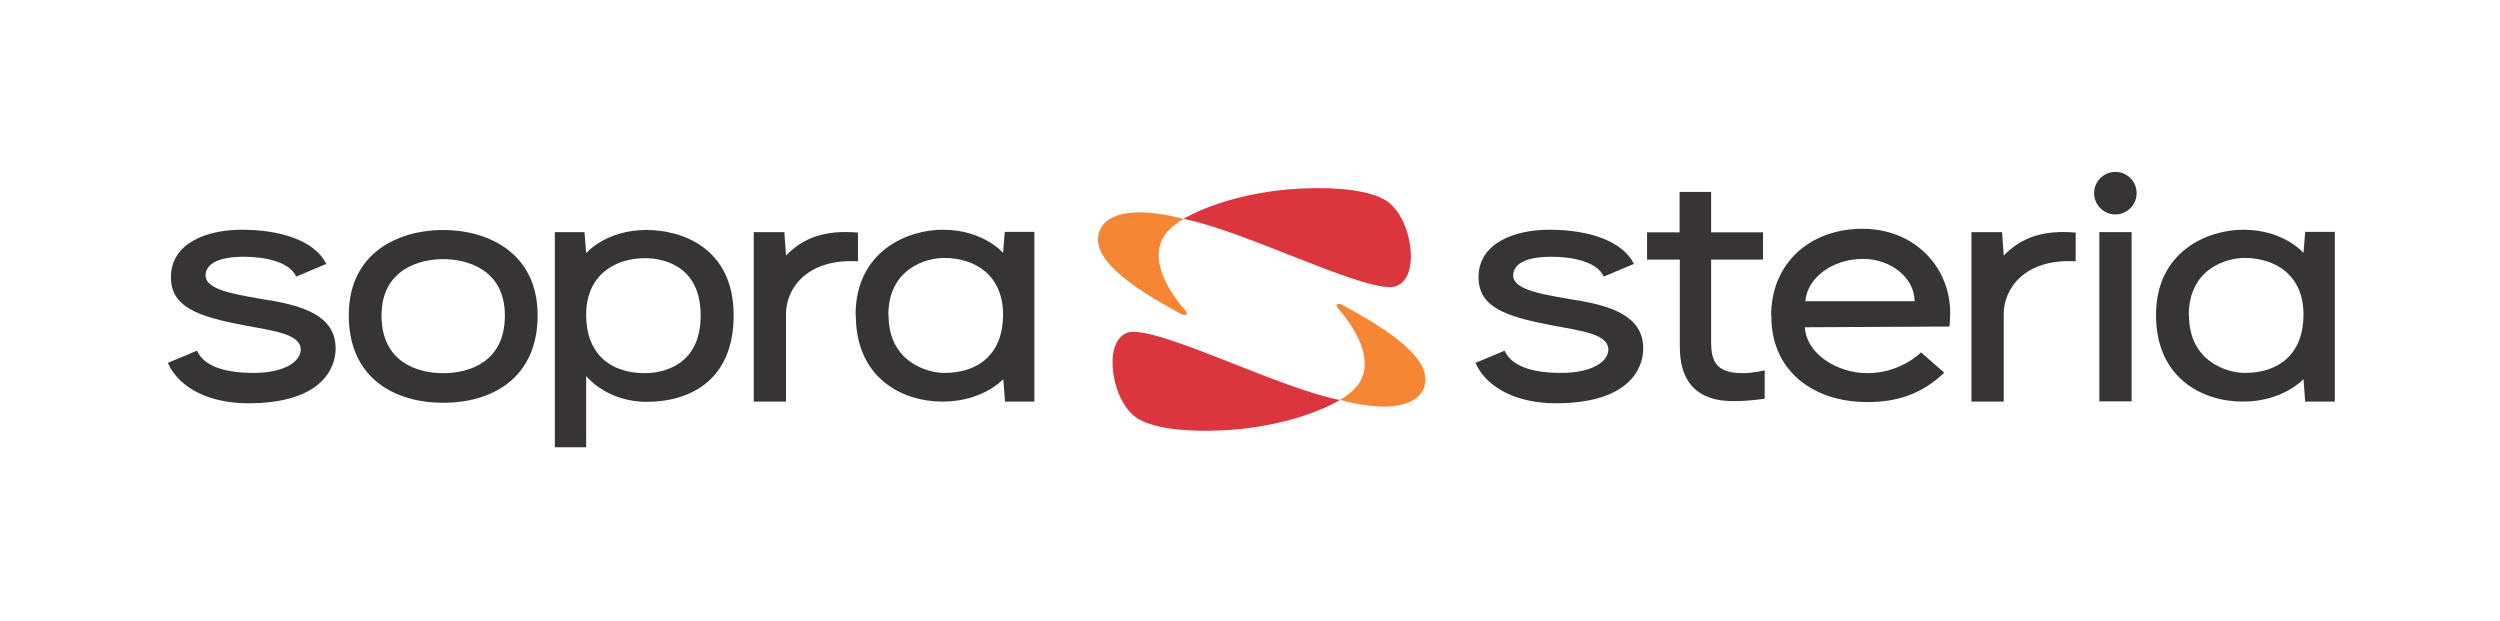
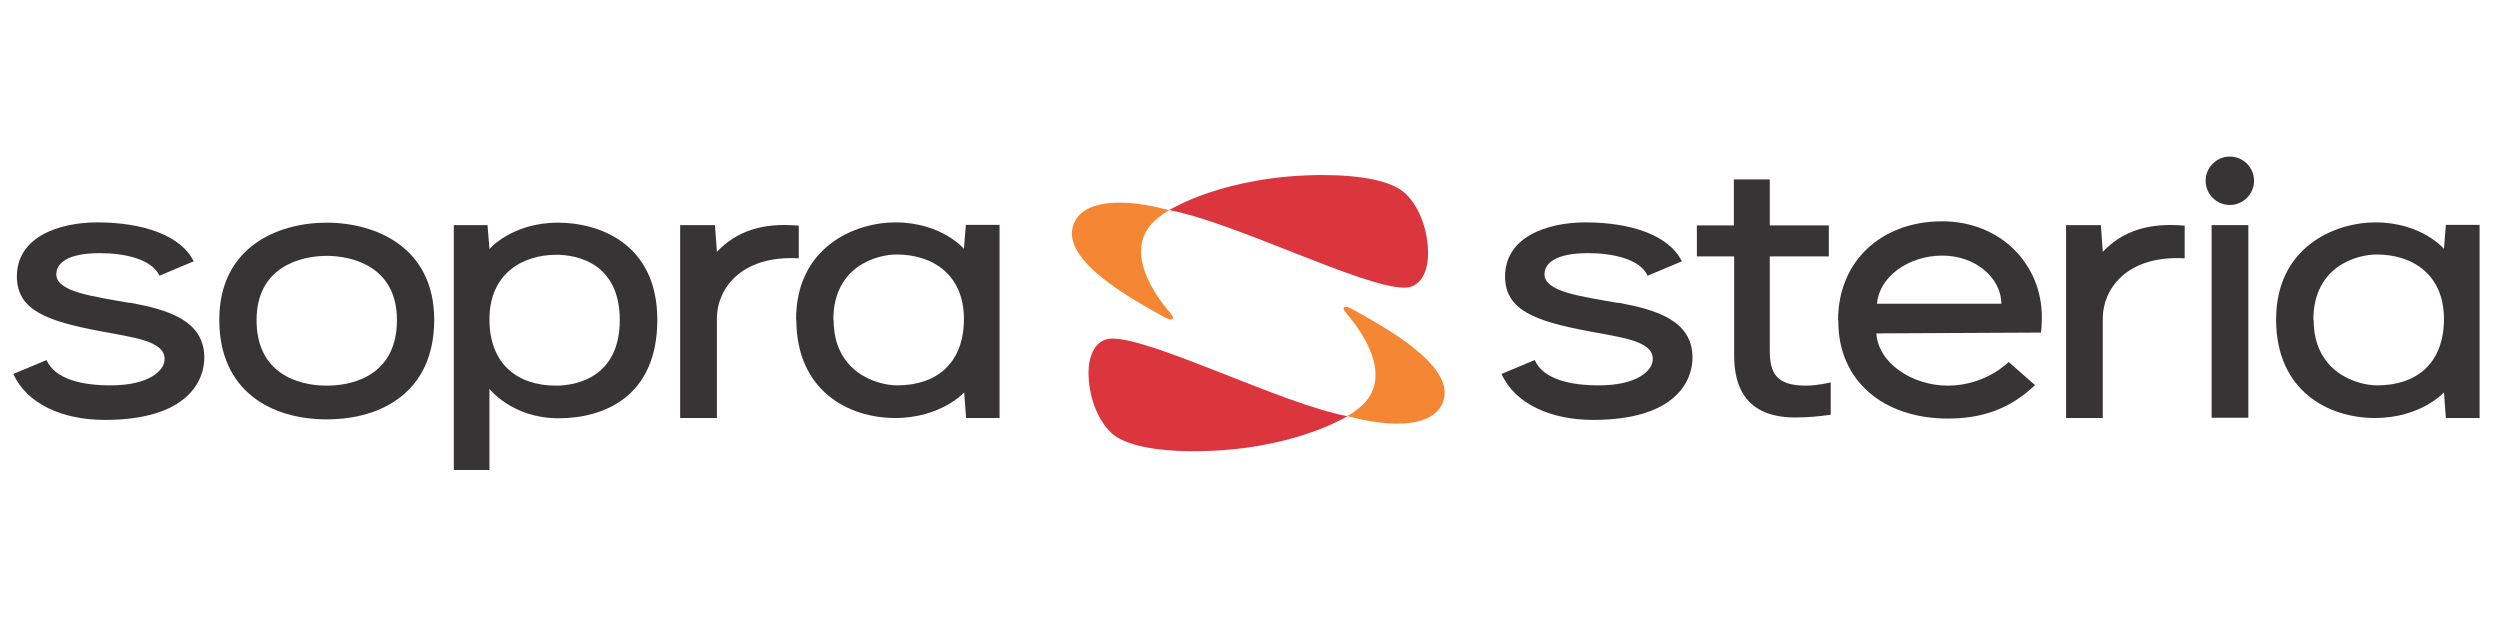
- <svg xmlns="http://www.w3.org/2000/svg" xml:space="preserve" width="10.458in" height="2.597in" version="1.1" style="shape-rendering:geometricPrecision; text-rendering:geometricPrecision; image-rendering:optimizeQuality; fill-rule:evenodd; clip-rule:evenodd" viewBox="0 0 10458 2597">
+ <svg xmlns="http://www.w3.org/2000/svg" style="shape-rendering:geometricPrecision; text-rendering:geometricPrecision; image-rendering:optimizeQuality; fill-rule:evenodd; clip-rule:evenodd" width="10.458in" height="2.597in" viewBox="653 670 9189 1229">
  <defs>
    <style type="text/css">
   
    .fil1 {fill:#373435;fill-rule:nonzero}
    .fil2 {fill:#DB353D;fill-rule:nonzero}
    .fil0 {fill:#F58634;fill-rule:nonzero}
   
  </style>
  </defs>
  <g id="Layer_x0020_1">
    <path class="fil0" d="M5631 1657c-7,5 -17,11 -25,15l-3 1 3 0c162,44 322,43 353,-58 40,-130 -218,-270 -339,-337 -26,-14 -37,-5 -21,14 77,88 186,262 32,364z" />
    <path class="fil1" d="M7026 1086l-136 0 0 -114 136 0 0 -169 132 0 0 169 217 0 0 114 -217 0 0 344c0,86 24,131 134,131 42,0 90,-12 90,-12l0 119c-46,6 -79,10 -131,10 -208,0 -224,-150 -224,-232l0 -359z" />
    <polygon class="fil1" points="8782,1679 8917,1679 8917,971 8782,971 " />
    <path class="fil1" d="M9019 1318c0,-266 215,-357 365,-357 170,0 252,97 252,97l7 -88 124 0 0 710 -124 0 -7 -94c0,0 -85,94 -254,94 -170,0 -363,-99 -363,-362zm138 1c0,193 159,241 234,241 144,0 245,-81 245,-244 0,-163 -115,-237 -247,-237 -74,0 -233,44 -233,240z" />
    <path class="fil1" d="M8938 808c0,-49 -40,-89 -89,-89 -49,0 -89,40 -89,89 0,49 40,89 89,89 49,0 89,-40 89,-89z" />
    <path class="fil1" d="M8683 1093l0 -120c-134,-12 -228,20 -301,96l-7 -98 -128 0 0 709 135 0 0 -367c0,-102 83,-232 301,-220z" />
    <path class="fil1" d="M8009 1260c0,-96 -97,-177 -216,-177 -127,0 -233,79 -241,177l457 0zm-600 61c0,-222 164,-364 382,-364 217,0 367,159 367,352 0,0 0,30 -3,57l-605 3c6,109 132,192 262,192 140,0 224,-87 224,-87l97 85c-98,94 -206,123 -320,123 -239,0 -403,-140 -403,-356l0 -5z" />
    <path class="fil1" d="M6600 1257c-136,-24 -270,-41 -270,-105 0,-41 41,-78 160,-78 89,0 191,21 219,83l126 -53c-48,-97 -190,-143 -354,-143 -143,0 -296,54 -296,199 0,125 114,164 302,200 126,24 241,36 241,103 0,43 -57,97 -199,97 -101,0 -203,-21 -235,-93l-122 51c50,111 183,169 336,169 307,0 366,-146 366,-229 0,-138 -137,-177 -274,-202z" />
    <path class="fil1" d="M2706 1681c-170,0 -254,-108 -254,-108l0 298 -131 0 0 -900 124 0 7 88c0,0 82,-97 252,-97 150,0 365,76 365,357 0,281 -194,362 -363,362zm-7 -601c-131,0 -247,74 -247,237 0,163 101,244 245,244 75,0 234,-31 234,-241 0,-210 -158,-240 -233,-240z" />
    <path class="fil1" d="M3579 1318c0,-266 215,-357 365,-357 170,0 252,97 252,97l7 -88 124 0 0 710 -123 0 -7 -94c0,0 -85,94 -254,94 -170,0 -363,-99 -363,-362zm138 1c0,193 159,241 234,241 144,0 245,-81 245,-244 0,-163 -115,-237 -247,-237 -74,0 -233,44 -233,240z" />
    <path class="fil1" d="M3589 1093l0 -120c-134,-12 -228,20 -301,96l-7 -98 -128 0 0 709 135 0 0 -367c0,-102 83,-232 301,-220z" />
    <path class="fil1" d="M1130 1257c-136,-24 -270,-41 -270,-105 0,-41 41,-78 160,-78 89,0 191,21 219,83l126 -53c-48,-97 -190,-143 -354,-143 -143,0 -296,54 -296,199 0,125 114,164 302,200 126,24 241,36 241,103 0,43 -57,97 -199,97 -101,0 -203,-21 -235,-93l-122 51c50,111 182,169 336,169 307,0 366,-146 366,-229 0,-138 -137,-177 -274,-202z" />
    <path class="fil1" d="M1854 1561c-111,0 -258,-48 -258,-241 0,-196 163,-236 258,-236 95,0 258,40 258,236 0,193 -147,241 -258,241zm0 -599c-181,0 -395,90 -395,357 0,264 193,366 395,366 203,0 395,-102 395,-366 0,-266 -214,-357 -395,-357z" />
    <path class="fil2" d="M5604 1674c0,0 -204,128 -563,128 -139,0 -257,-21 -306,-70 -52,-51 -81,-138 -81,-218 0,-68 28,-126 87,-126 152,0 624,240 863,285z" />
    <path class="fil0" d="M4925 932c7,-5 17,-11 25,-15l3 -1 -3 0c-162,-44 -322,-43 -353,58 -40,130 218,270 339,337 26,14 37,5 21,-14 -77,-88 -186,-262 -32,-364z" />
    <path class="fil2" d="M4952 915c0,0 204,-128 563,-128 139,0 257,21 306,70 52,51 81,138 81,218 0,68 -28,126 -87,126 -152,0 -624,-240 -863,-285z" />
  </g>
</svg>
